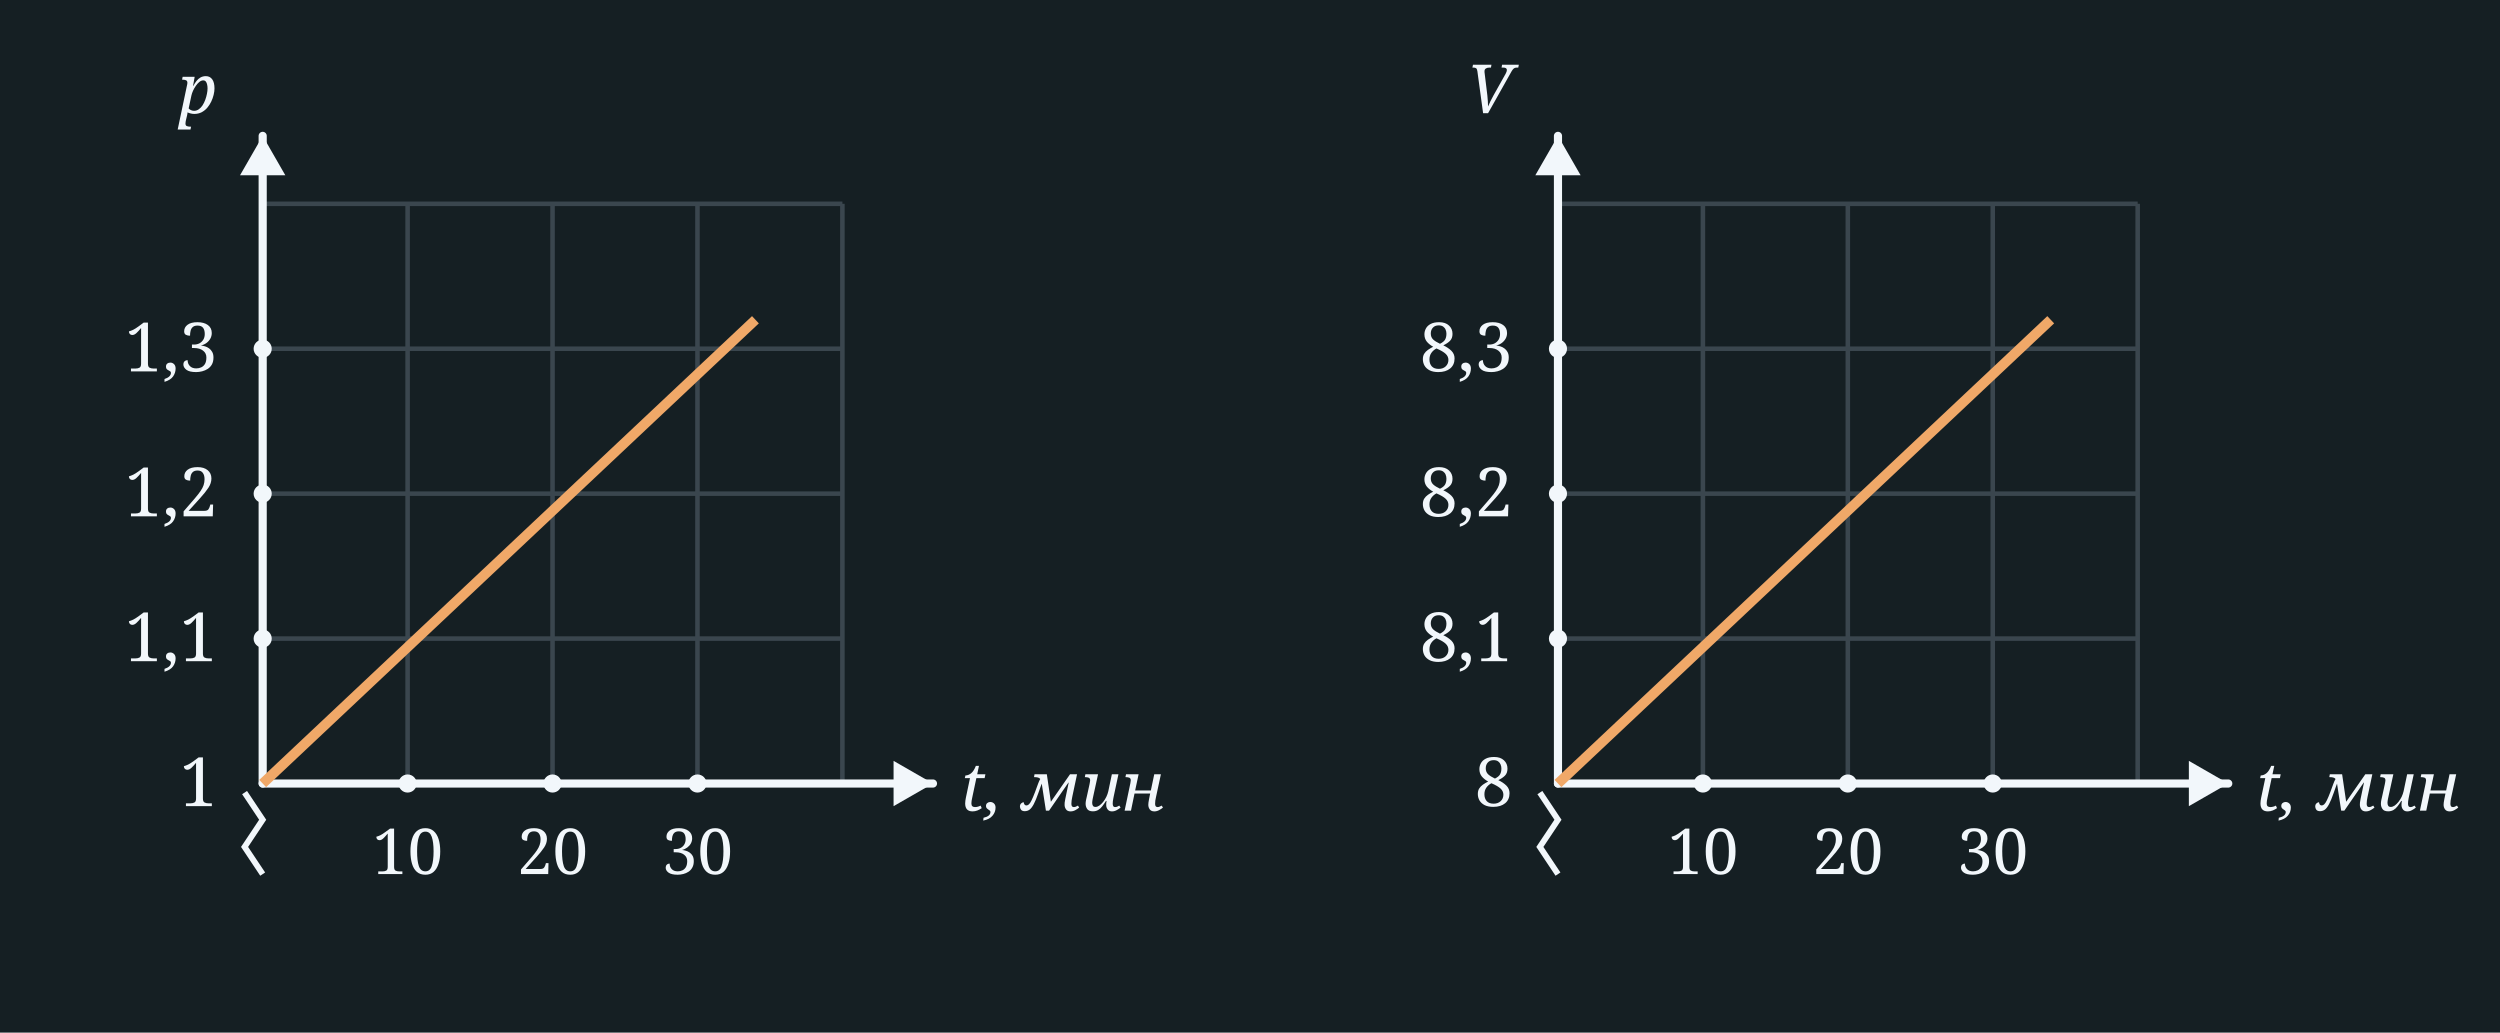
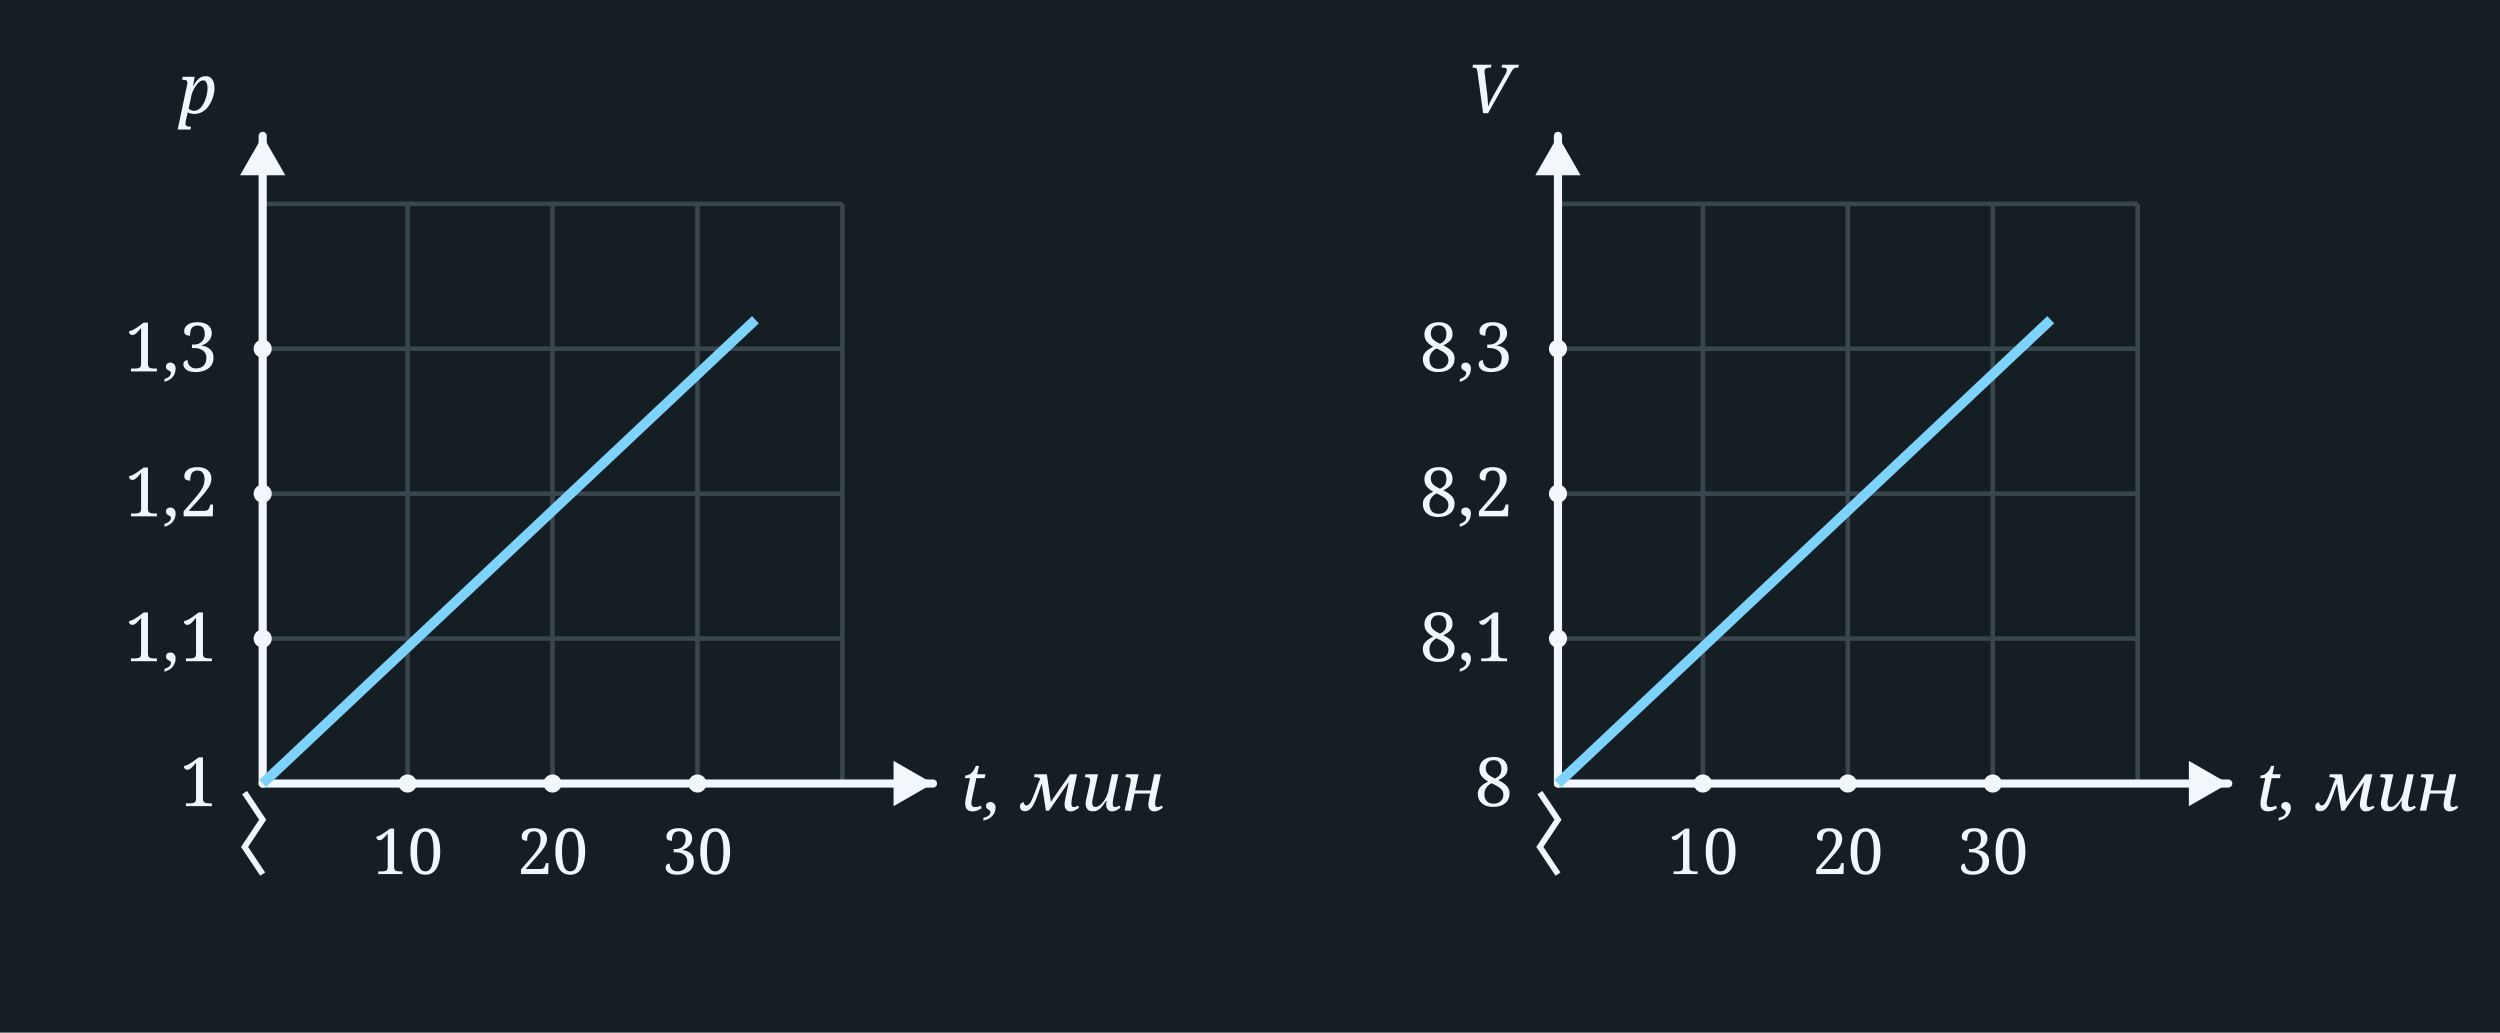
<svg xmlns="http://www.w3.org/2000/svg" width="552" height="228" viewBox="0 0 552 228">
  <rect x="0" y="0" width="552" height="228" fill="#151F23" />
  <line x1="58" y1="45" x2="186" y2="45" stroke="#3A464E" stroke-width="1" />
  <line x1="58" y1="77" x2="186" y2="77" stroke="#3A464E" stroke-width="1" />
  <line x1="58" y1="109" x2="186" y2="109" stroke="#3A464E" stroke-width="1" />
  <line x1="58" y1="141" x2="186" y2="141" stroke="#3A464E" stroke-width="1" />
  <line x1="58" y1="173" x2="186" y2="173" stroke="#3A464E" stroke-width="1" />
  <line x1="58" y1="45" x2="58" y2="173" stroke="#3A464E" stroke-width="1" />
  <line x1="90" y1="45" x2="90" y2="173" stroke="#3A464E" stroke-width="1" />
  <line x1="122" y1="45" x2="122" y2="173" stroke="#3A464E" stroke-width="1" />
  <line x1="154" y1="45" x2="154" y2="173" stroke="#3A464E" stroke-width="1" />
  <line x1="186" y1="45" x2="186" y2="173" stroke="#3A464E" stroke-width="1" />
  <line x1="58.0" y1="173.0" x2="58.0" y2="30.0" stroke="#F2F7FB" stroke-width="1.8" stroke-linecap="round" />
  <polygon points="58.0,30.0 63.0,38.7 53.0,38.7" fill="#F2F7FB" />
  <line x1="58.0" y1="173.0" x2="206.0" y2="173.0" stroke="#F2F7FB" stroke-width="1.8" stroke-linecap="round" />
  <polygon points="206.0,173.0 197.3,178.0 197.3,168.0" fill="#F2F7FB" />
  <text x="48.0" y="25.0" font-family="Georgia, serif" font-style="italic" font-weight="normal" font-size="15" fill="#F2F7FB" text-anchor="end">p</text>
  <path d="M 54,175 l 4,6 l -4,6 l 4,6" fill="none" stroke="#F2F7FB" stroke-width="1.3" />
  <circle cx="58" cy="141.0" r="2" fill="#F2F7FB" />
  <text x="48.0" y="146.0" font-family="Georgia, serif" font-weight="normal" font-size="15" fill="#F2F7FB" text-anchor="end">1,1</text>
  <circle cx="58" cy="109.0" r="2" fill="#F2F7FB" />
  <text x="48.0" y="114.0" font-family="Georgia, serif" font-weight="normal" font-size="15" fill="#F2F7FB" text-anchor="end">1,2</text>
  <circle cx="58" cy="77.0" r="2" fill="#F2F7FB" />
  <text x="48.0" y="82.0" font-family="Georgia, serif" font-weight="normal" font-size="15" fill="#F2F7FB" text-anchor="end">1,3</text>
  <text x="48.0" y="178.0" font-family="Georgia, serif" font-weight="normal" font-size="15" fill="#F2F7FB" text-anchor="end">1</text>
  <circle cx="90.0" cy="173" r="2" fill="#F2F7FB" />
  <text x="90.0" y="193.0" font-family="Georgia, serif" font-weight="normal" font-size="14" fill="#F2F7FB" text-anchor="middle">10</text>
  <circle cx="122.0" cy="173" r="2" fill="#F2F7FB" />
  <text x="122.0" y="193.0" font-family="Georgia, serif" font-weight="normal" font-size="14" fill="#F2F7FB" text-anchor="middle">20</text>
  <circle cx="154.0" cy="173" r="2" fill="#F2F7FB" />
  <text x="154.0" y="193.0" font-family="Georgia, serif" font-weight="normal" font-size="14" fill="#F2F7FB" text-anchor="middle">30</text>
  <text x="212.0" y="179.0" font-family="Georgia, serif" font-style="italic" font-weight="normal" font-size="15" fill="#F2F7FB" text-anchor="start">t, мин</text>
-   <line x1="58" y1="173" x2="166.8" y2="70.6" stroke="#f0a868" stroke-width="2.2" />
+   <line x1="58" y1="173" x2="166.8" y2="70.6" stroke="#7dd3fc" stroke-width="2.2" />
  <line x1="344" y1="45" x2="472" y2="45" stroke="#3A464E" stroke-width="1" />
  <line x1="344" y1="77" x2="472" y2="77" stroke="#3A464E" stroke-width="1" />
  <line x1="344" y1="109" x2="472" y2="109" stroke="#3A464E" stroke-width="1" />
  <line x1="344" y1="141" x2="472" y2="141" stroke="#3A464E" stroke-width="1" />
  <line x1="344" y1="173" x2="472" y2="173" stroke="#3A464E" stroke-width="1" />
  <line x1="344" y1="45" x2="344" y2="173" stroke="#3A464E" stroke-width="1" />
  <line x1="376" y1="45" x2="376" y2="173" stroke="#3A464E" stroke-width="1" />
  <line x1="408" y1="45" x2="408" y2="173" stroke="#3A464E" stroke-width="1" />
  <line x1="440" y1="45" x2="440" y2="173" stroke="#3A464E" stroke-width="1" />
  <line x1="472" y1="45" x2="472" y2="173" stroke="#3A464E" stroke-width="1" />
  <line x1="344.0" y1="173.0" x2="344.0" y2="30.0" stroke="#F2F7FB" stroke-width="1.8" stroke-linecap="round" />
  <polygon points="344.0,30.0 349.0,38.7 339.0,38.7" fill="#F2F7FB" />
  <line x1="344.0" y1="173.0" x2="492.0" y2="173.0" stroke="#F2F7FB" stroke-width="1.8" stroke-linecap="round" />
  <polygon points="492.0,173.0 483.3,178.0 483.3,168.0" fill="#F2F7FB" />
  <text x="334.0" y="25.0" font-family="Georgia, serif" font-style="italic" font-weight="normal" font-size="15" fill="#F2F7FB" text-anchor="end">V</text>
  <path d="M 340,175 l 4,6 l -4,6 l 4,6" fill="none" stroke="#F2F7FB" stroke-width="1.3" />
  <circle cx="344" cy="141.0" r="2" fill="#F2F7FB" />
  <text x="334.0" y="146.0" font-family="Georgia, serif" font-weight="normal" font-size="15" fill="#F2F7FB" text-anchor="end">8,1</text>
  <circle cx="344" cy="109.0" r="2" fill="#F2F7FB" />
  <text x="334.0" y="114.0" font-family="Georgia, serif" font-weight="normal" font-size="15" fill="#F2F7FB" text-anchor="end">8,2</text>
  <circle cx="344" cy="77.0" r="2" fill="#F2F7FB" />
  <text x="334.0" y="82.0" font-family="Georgia, serif" font-weight="normal" font-size="15" fill="#F2F7FB" text-anchor="end">8,3</text>
  <text x="334.0" y="178.0" font-family="Georgia, serif" font-weight="normal" font-size="15" fill="#F2F7FB" text-anchor="end">8</text>
  <circle cx="376.0" cy="173" r="2" fill="#F2F7FB" />
  <text x="376.0" y="193.0" font-family="Georgia, serif" font-weight="normal" font-size="14" fill="#F2F7FB" text-anchor="middle">10</text>
  <circle cx="408.0" cy="173" r="2" fill="#F2F7FB" />
  <text x="408.0" y="193.0" font-family="Georgia, serif" font-weight="normal" font-size="14" fill="#F2F7FB" text-anchor="middle">20</text>
  <circle cx="440.0" cy="173" r="2" fill="#F2F7FB" />
  <text x="440.0" y="193.0" font-family="Georgia, serif" font-weight="normal" font-size="14" fill="#F2F7FB" text-anchor="middle">30</text>
  <text x="498.0" y="179.0" font-family="Georgia, serif" font-style="italic" font-weight="normal" font-size="15" fill="#F2F7FB" text-anchor="start">t, мин</text>
-   <line x1="344" y1="173" x2="452.8" y2="70.6" stroke="#f0a868" stroke-width="2.2" />
+   <line x1="344" y1="173" x2="452.8" y2="70.6" stroke="#7dd3fc" stroke-width="2.2" />
</svg>
